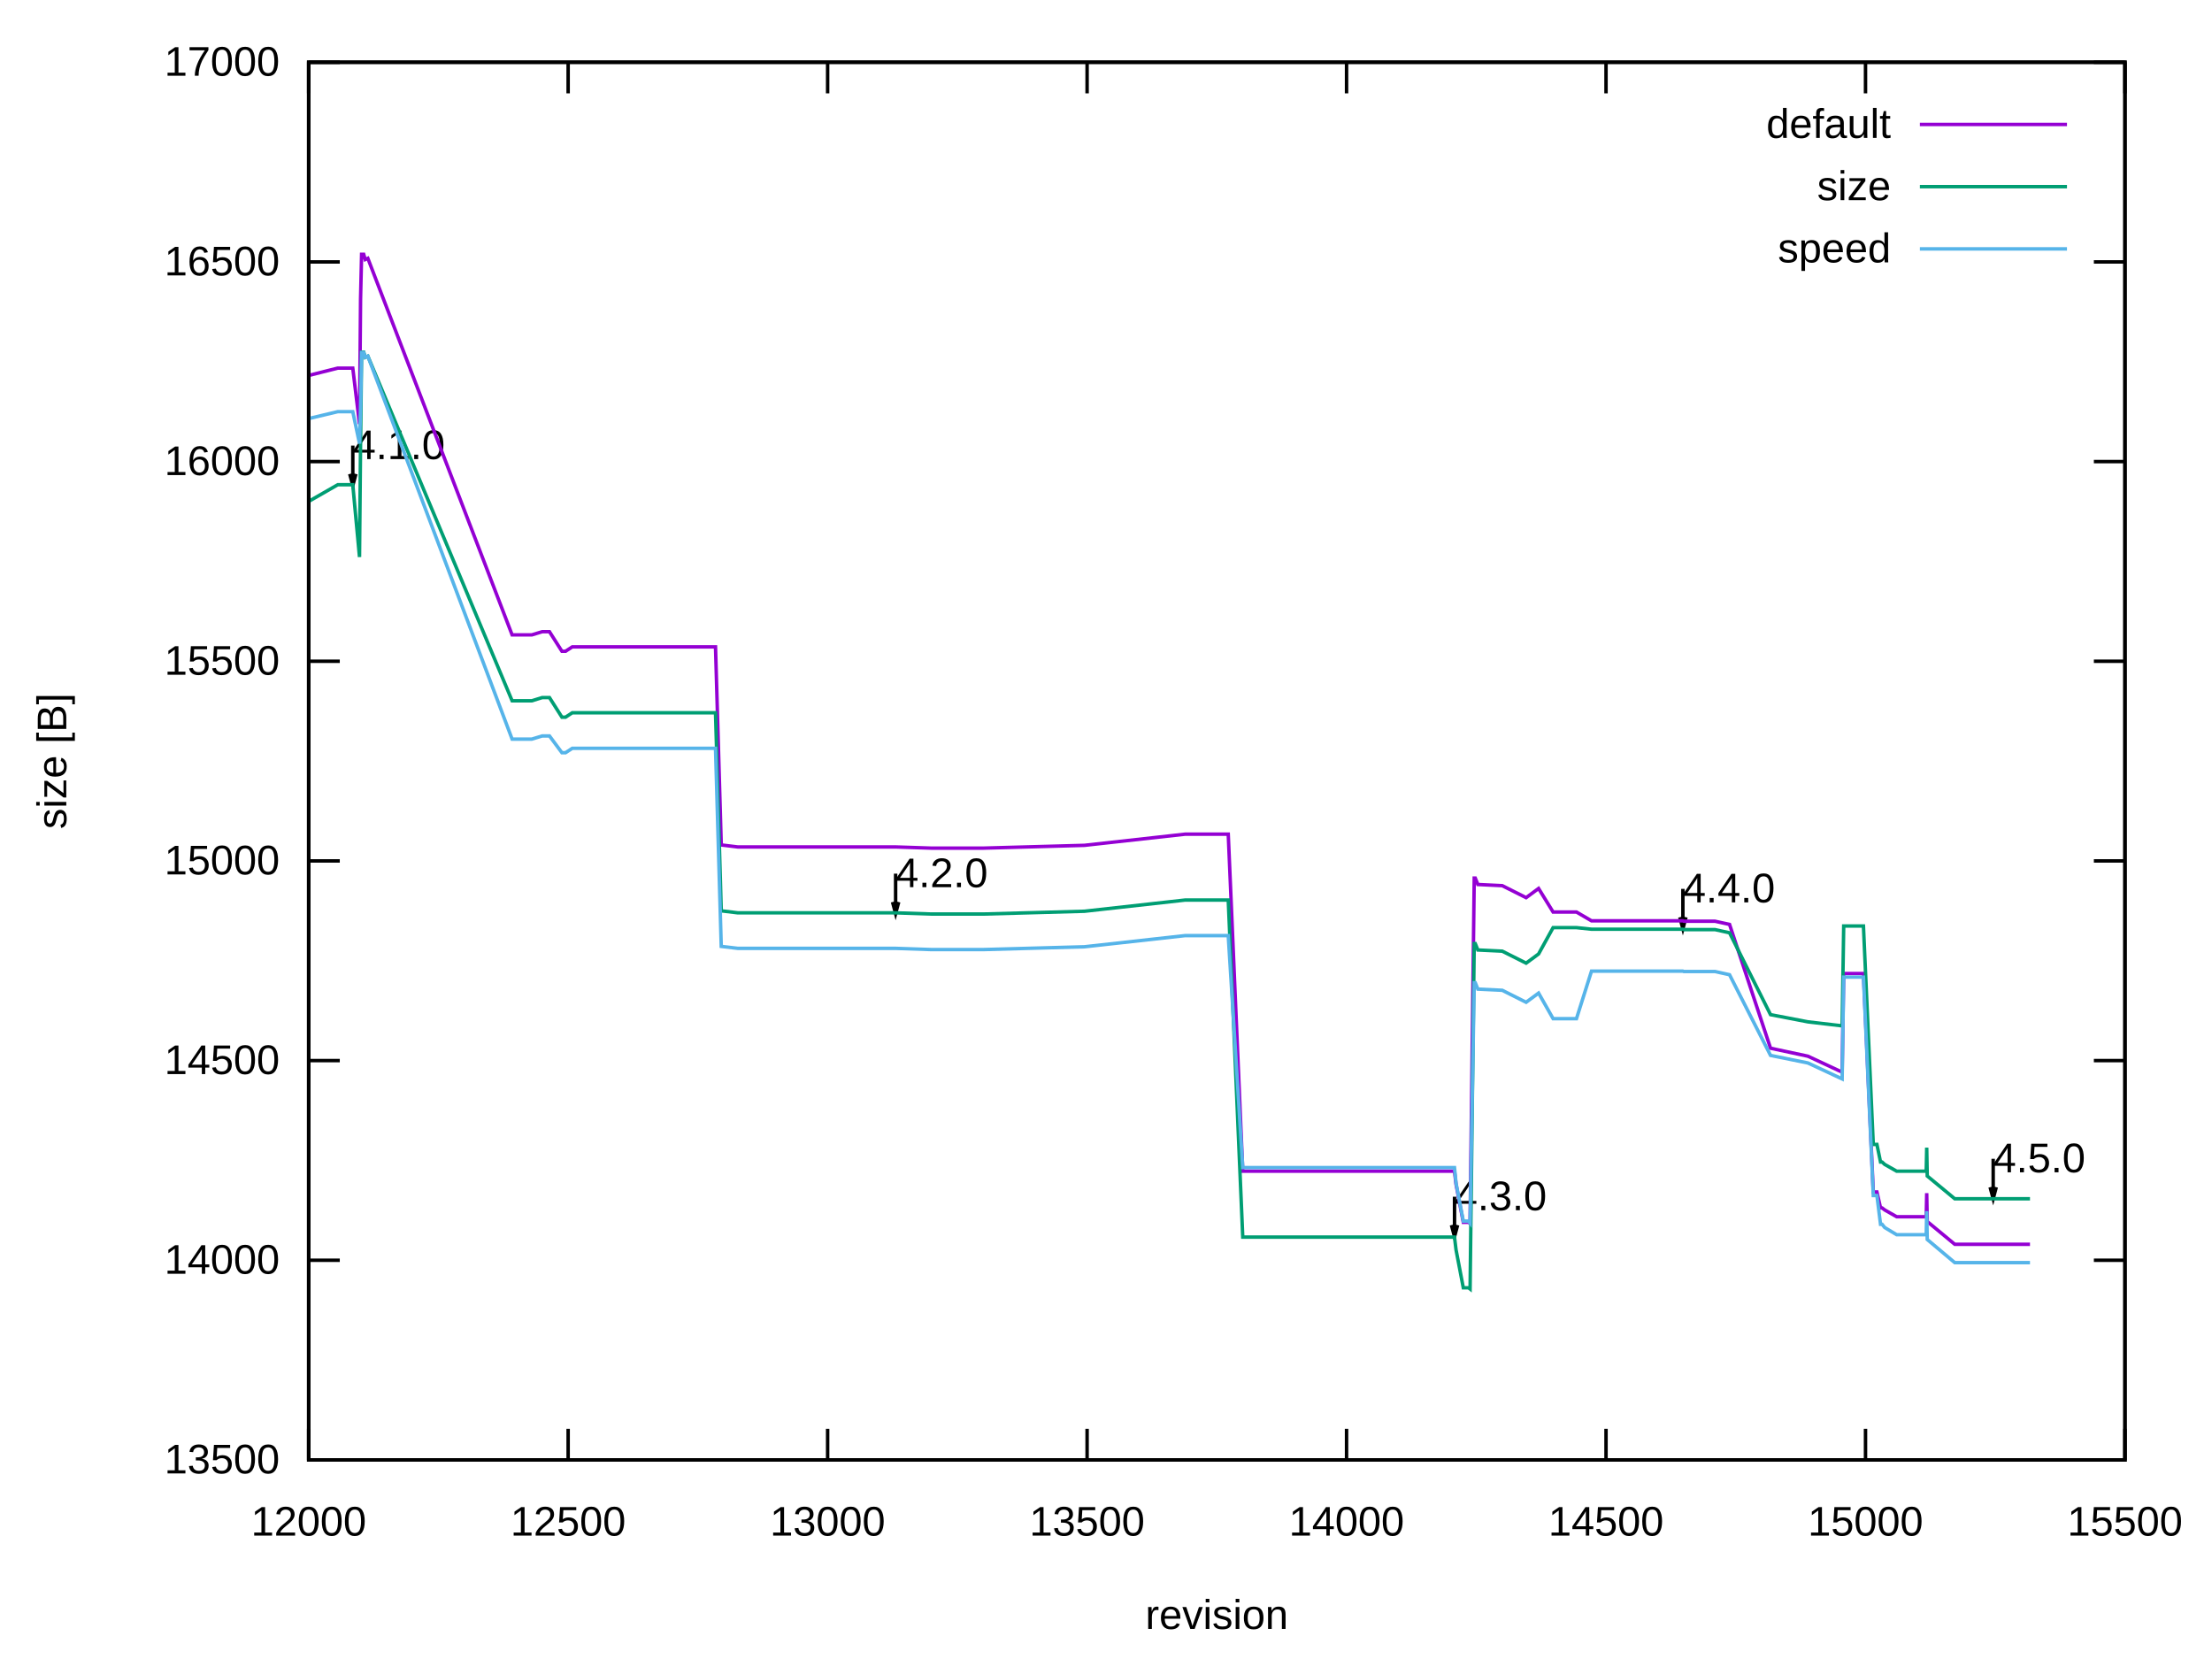
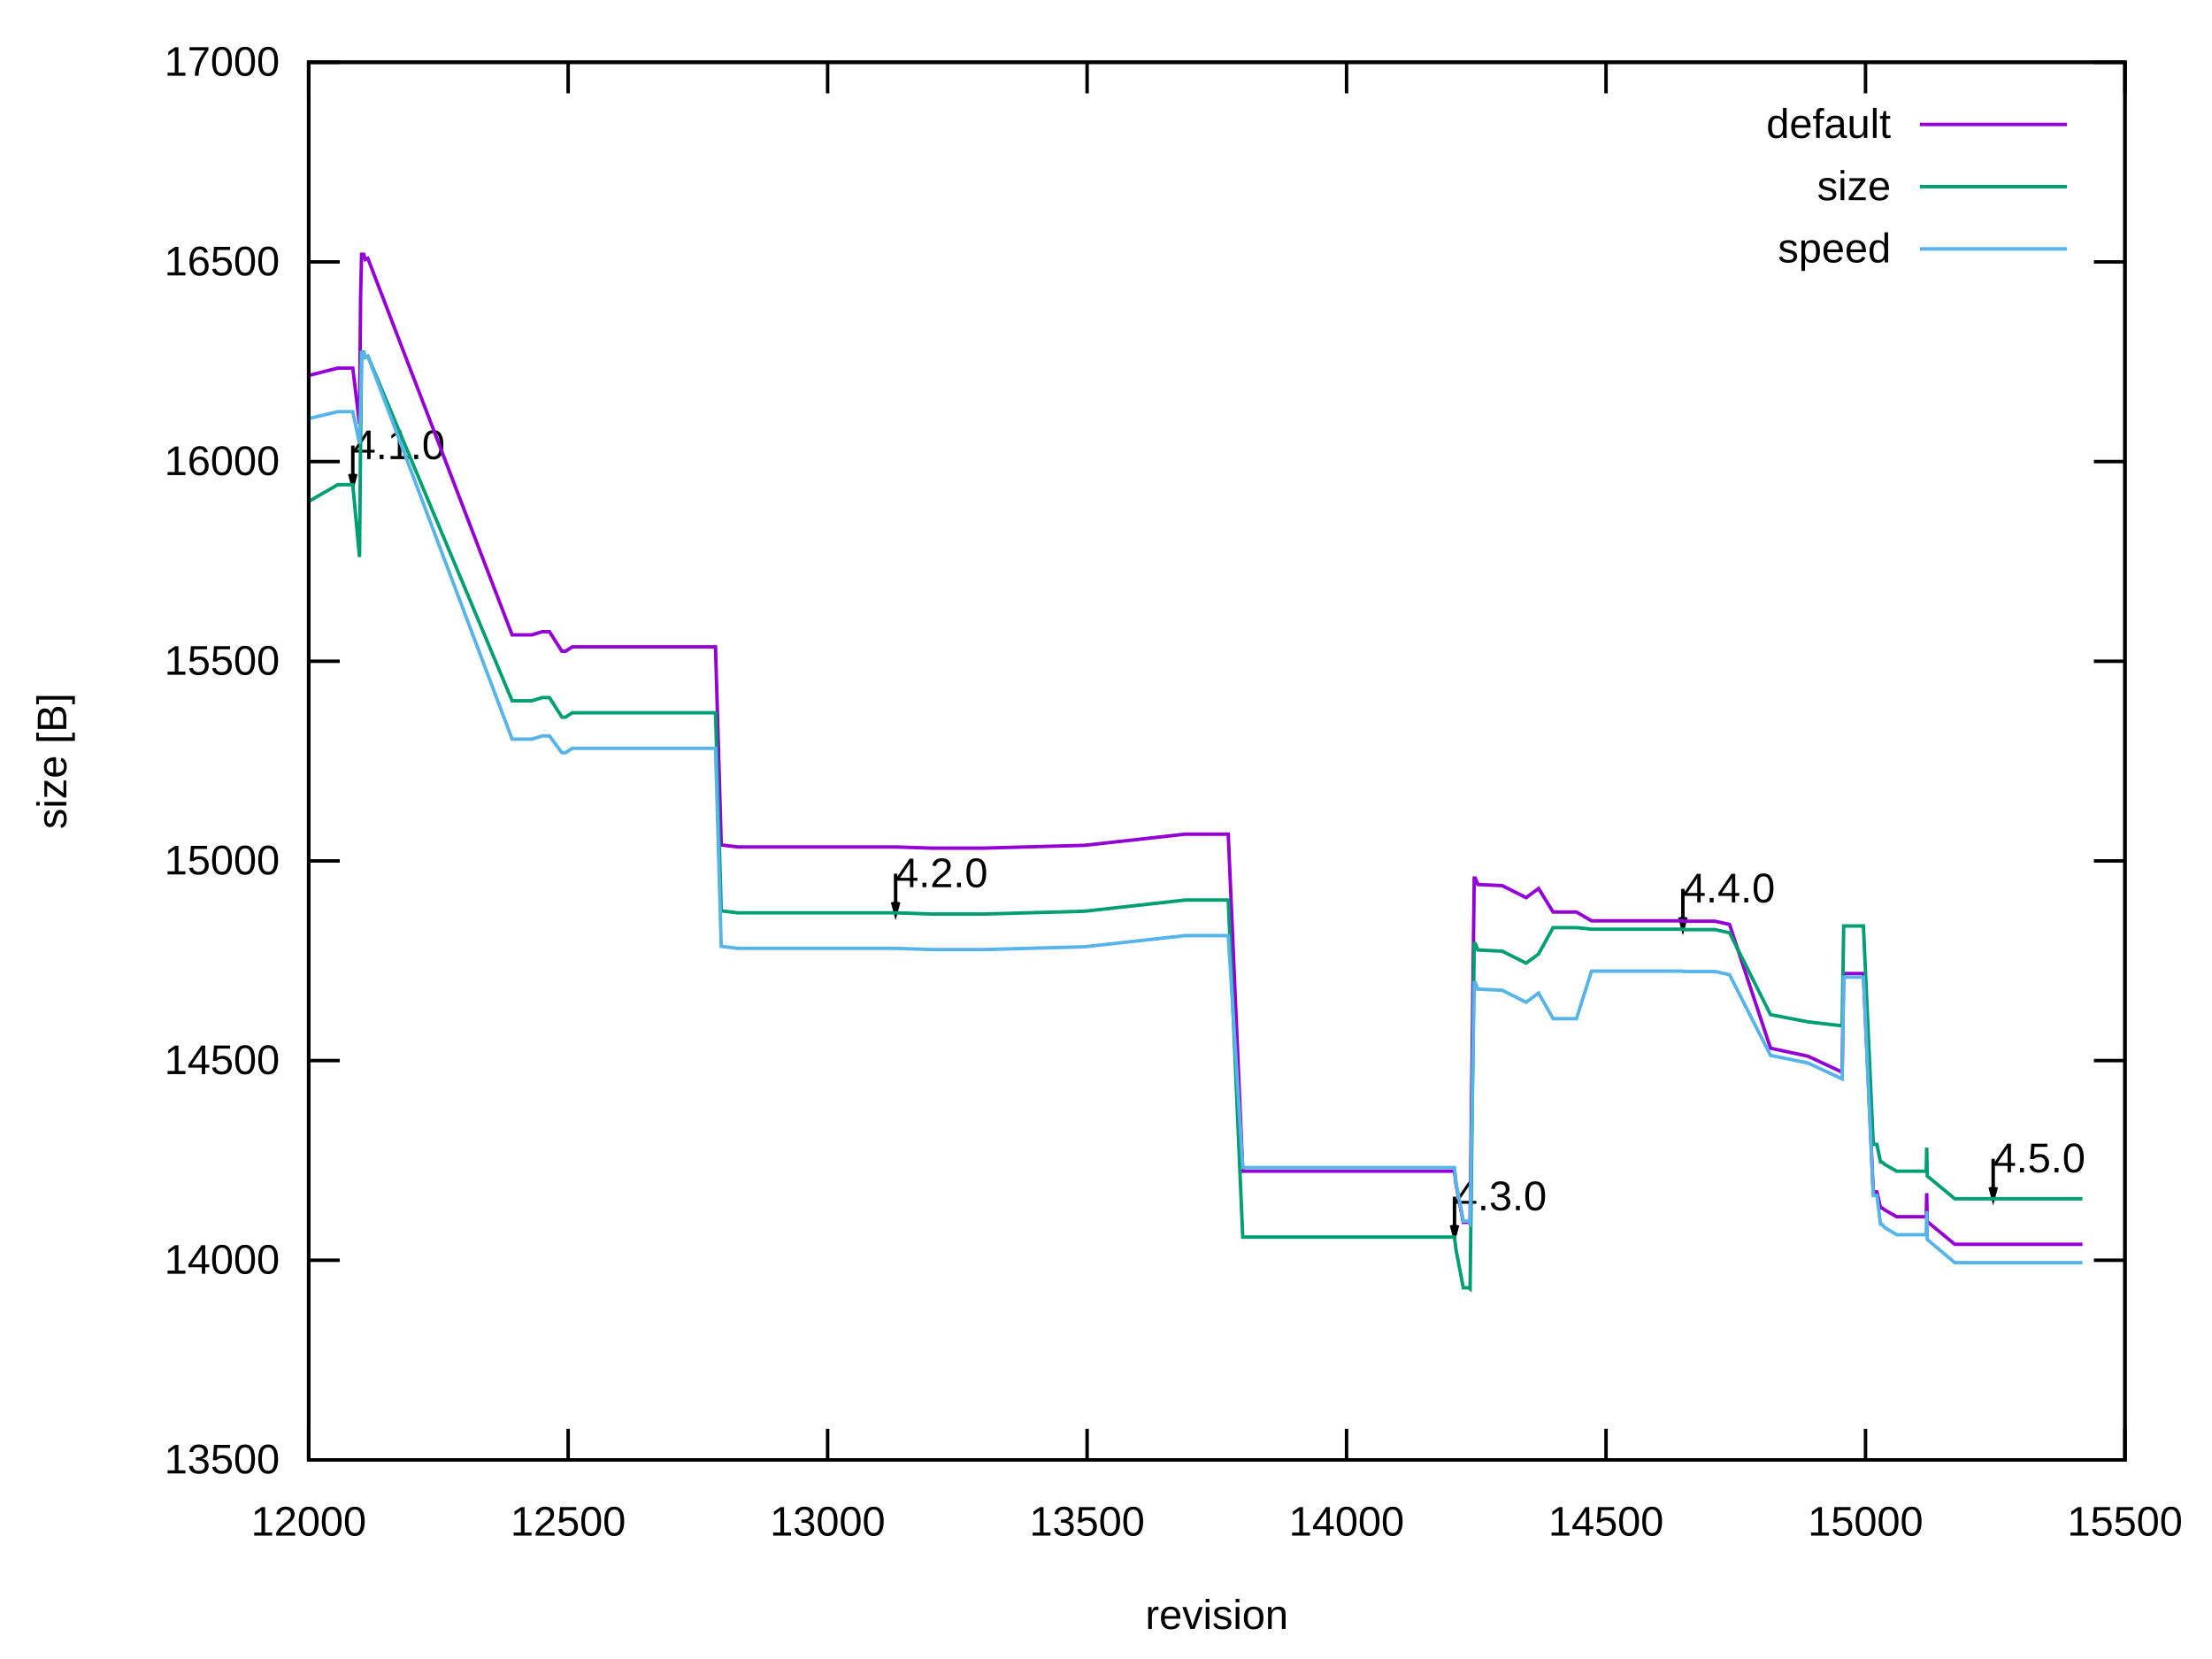
<svg xmlns="http://www.w3.org/2000/svg" xmlns:xlink="http://www.w3.org/1999/xlink" width="640" height="480" viewBox="0 0 640 480">
  <g id="gnuplot_canvas">
    <rect x="0" y="0" width="640" height="480" fill="none" />
    <defs>
      <circle id="gpDot" r="0.5" stroke-width="0.5" stroke="currentColor" />
      <path id="gpPt0" stroke-width="0.222" stroke="currentColor" d="M-1,0 h2 M0,-1 v2" />
      <path id="gpPt1" stroke-width="0.222" stroke="currentColor" d="M-1,-1 L1,1 M1,-1 L-1,1" />
      <path id="gpPt2" stroke-width="0.222" stroke="currentColor" d="M-1,0 L1,0 M0,-1 L0,1 M-1,-1 L1,1 M-1,1 L1,-1" />
      <rect id="gpPt3" stroke-width="0.222" stroke="currentColor" x="-1" y="-1" width="2" height="2" />
      <rect id="gpPt4" stroke-width="0.222" stroke="currentColor" fill="currentColor" x="-1" y="-1" width="2" height="2" />
      <circle id="gpPt5" stroke-width="0.222" stroke="currentColor" cx="0" cy="0" r="1" />
      <use xlink:href="#gpPt5" id="gpPt6" fill="currentColor" stroke="none" />
      <path id="gpPt7" stroke-width="0.222" stroke="currentColor" d="M0,-1.33 L-1.33,0.67 L1.33,0.67 z" />
      <use xlink:href="#gpPt7" id="gpPt8" fill="currentColor" stroke="none" />
      <use xlink:href="#gpPt7" id="gpPt9" stroke="currentColor" transform="rotate(180)" />
      <use xlink:href="#gpPt9" id="gpPt10" fill="currentColor" stroke="none" />
      <use xlink:href="#gpPt3" id="gpPt11" stroke="currentColor" transform="rotate(45)" />
      <use xlink:href="#gpPt11" id="gpPt12" fill="currentColor" stroke="none" />
      <path id="gpPt13" stroke-width="0.222" stroke="currentColor" d="M0,1.330 L1.265,0.411 L0.782,-1.067 L-0.782,-1.076 L-1.265,0.411 z" />
      <use xlink:href="#gpPt13" id="gpPt14" fill="currentColor" stroke="none" />
      <filter id="textbox" filterUnits="objectBoundingBox" x="0" y="0" height="1" width="1">
        <feFlood flood-color="white" flood-opacity="1" result="bgnd" />
        <feComposite in="SourceGraphic" in2="bgnd" operator="atop" />
      </filter>
      <filter id="greybox" filterUnits="objectBoundingBox" x="0" y="0" height="1" width="1">
        <feFlood flood-color="lightgrey" flood-opacity="1" result="grey" />
        <feComposite in="SourceGraphic" in2="grey" operator="atop" />
      </filter>
    </defs>
    <g fill="none" color="white" stroke="currentColor" stroke-width="1.00" stroke-linecap="butt" stroke-linejoin="miter">
</g>
    <g fill="none" color="black" stroke="currentColor" stroke-width="1.00" stroke-linecap="butt" stroke-linejoin="miter">
      <path stroke="black" d="M89.31,422.40 L98.31,422.40 M614.82,422.40 L605.82,422.40  " />
      <g transform="translate(80.92,426.30)" stroke="none" fill="black" font-family="Arial" font-size="12.00" text-anchor="end">
        <text>
          <tspan font-family="Arial"> 13500</tspan>
        </text>
      </g>
    </g>
    <g fill="none" color="black" stroke="currentColor" stroke-width="1.00" stroke-linecap="butt" stroke-linejoin="miter">
      <path stroke="black" d="M89.31,364.63 L98.31,364.63 M614.82,364.63 L605.82,364.63  " />
      <g transform="translate(80.92,368.53)" stroke="none" fill="black" font-family="Arial" font-size="12.00" text-anchor="end">
        <text>
          <tspan font-family="Arial"> 14000</tspan>
        </text>
      </g>
    </g>
    <g fill="none" color="black" stroke="currentColor" stroke-width="1.00" stroke-linecap="butt" stroke-linejoin="miter">
      <path stroke="black" d="M89.31,306.86 L98.31,306.86 M614.82,306.86 L605.82,306.86  " />
      <g transform="translate(80.92,310.76)" stroke="none" fill="black" font-family="Arial" font-size="12.00" text-anchor="end">
        <text>
          <tspan font-family="Arial"> 14500</tspan>
        </text>
      </g>
    </g>
    <g fill="none" color="black" stroke="currentColor" stroke-width="1.00" stroke-linecap="butt" stroke-linejoin="miter">
      <path stroke="black" d="M89.31,249.09 L98.31,249.09 M614.82,249.09 L605.82,249.09  " />
      <g transform="translate(80.92,252.99)" stroke="none" fill="black" font-family="Arial" font-size="12.00" text-anchor="end">
        <text>
          <tspan font-family="Arial"> 15000</tspan>
        </text>
      </g>
    </g>
    <g fill="none" color="black" stroke="currentColor" stroke-width="1.00" stroke-linecap="butt" stroke-linejoin="miter">
      <path stroke="black" d="M89.31,191.32 L98.31,191.32 M614.82,191.32 L605.82,191.32  " />
      <g transform="translate(80.92,195.22)" stroke="none" fill="black" font-family="Arial" font-size="12.00" text-anchor="end">
        <text>
          <tspan font-family="Arial"> 15500</tspan>
        </text>
      </g>
    </g>
    <g fill="none" color="black" stroke="currentColor" stroke-width="1.00" stroke-linecap="butt" stroke-linejoin="miter">
      <path stroke="black" d="M89.31,133.55 L98.31,133.55 M614.82,133.55 L605.82,133.55  " />
      <g transform="translate(80.92,137.45)" stroke="none" fill="black" font-family="Arial" font-size="12.00" text-anchor="end">
        <text>
          <tspan font-family="Arial"> 16000</tspan>
        </text>
      </g>
    </g>
    <g fill="none" color="black" stroke="currentColor" stroke-width="1.00" stroke-linecap="butt" stroke-linejoin="miter">
      <path stroke="black" d="M89.31,75.78 L98.31,75.78 M614.82,75.78 L605.82,75.78  " />
      <g transform="translate(80.92,79.68)" stroke="none" fill="black" font-family="Arial" font-size="12.00" text-anchor="end">
        <text>
          <tspan font-family="Arial"> 16500</tspan>
        </text>
      </g>
    </g>
    <g fill="none" color="black" stroke="currentColor" stroke-width="1.00" stroke-linecap="butt" stroke-linejoin="miter">
      <path stroke="black" d="M89.31,18.01 L98.31,18.01 M614.82,18.01 L605.82,18.01  " />
      <g transform="translate(80.92,21.91)" stroke="none" fill="black" font-family="Arial" font-size="12.00" text-anchor="end">
        <text>
          <tspan font-family="Arial"> 17000</tspan>
        </text>
      </g>
    </g>
    <g fill="none" color="black" stroke="currentColor" stroke-width="1.00" stroke-linecap="butt" stroke-linejoin="miter">
      <path stroke="black" d="M89.31,422.40 L89.31,413.40 M89.31,18.01 L89.31,27.01  " />
      <g transform="translate(89.31,444.30)" stroke="none" fill="black" font-family="Arial" font-size="12.00" text-anchor="middle">
        <text>
          <tspan font-family="Arial"> 12000</tspan>
        </text>
      </g>
    </g>
    <g fill="none" color="black" stroke="currentColor" stroke-width="1.00" stroke-linecap="butt" stroke-linejoin="miter">
      <path stroke="black" d="M164.38,422.40 L164.38,413.40 M164.38,18.01 L164.38,27.01  " />
      <g transform="translate(164.38,444.30)" stroke="none" fill="black" font-family="Arial" font-size="12.00" text-anchor="middle">
        <text>
          <tspan font-family="Arial"> 12500</tspan>
        </text>
      </g>
    </g>
    <g fill="none" color="black" stroke="currentColor" stroke-width="1.00" stroke-linecap="butt" stroke-linejoin="miter">
      <path stroke="black" d="M239.46,422.40 L239.46,413.40 M239.46,18.01 L239.46,27.01  " />
      <g transform="translate(239.46,444.30)" stroke="none" fill="black" font-family="Arial" font-size="12.00" text-anchor="middle">
        <text>
          <tspan font-family="Arial"> 13000</tspan>
        </text>
      </g>
    </g>
    <g fill="none" color="black" stroke="currentColor" stroke-width="1.00" stroke-linecap="butt" stroke-linejoin="miter">
      <path stroke="black" d="M314.53,422.40 L314.53,413.40 M314.53,18.01 L314.53,27.01  " />
      <g transform="translate(314.53,444.30)" stroke="none" fill="black" font-family="Arial" font-size="12.00" text-anchor="middle">
        <text>
          <tspan font-family="Arial"> 13500</tspan>
        </text>
      </g>
    </g>
    <g fill="none" color="black" stroke="currentColor" stroke-width="1.00" stroke-linecap="butt" stroke-linejoin="miter">
      <path stroke="black" d="M389.60,422.40 L389.60,413.40 M389.60,18.01 L389.60,27.01  " />
      <g transform="translate(389.60,444.30)" stroke="none" fill="black" font-family="Arial" font-size="12.00" text-anchor="middle">
        <text>
          <tspan font-family="Arial"> 14000</tspan>
        </text>
      </g>
    </g>
    <g fill="none" color="black" stroke="currentColor" stroke-width="1.00" stroke-linecap="butt" stroke-linejoin="miter">
      <path stroke="black" d="M464.67,422.40 L464.67,413.40 M464.67,18.01 L464.67,27.01  " />
      <g transform="translate(464.67,444.30)" stroke="none" fill="black" font-family="Arial" font-size="12.00" text-anchor="middle">
        <text>
          <tspan font-family="Arial"> 14500</tspan>
        </text>
      </g>
    </g>
    <g fill="none" color="black" stroke="currentColor" stroke-width="1.00" stroke-linecap="butt" stroke-linejoin="miter">
      <path stroke="black" d="M539.75,422.40 L539.75,413.40 M539.75,18.01 L539.75,27.01  " />
      <g transform="translate(539.75,444.30)" stroke="none" fill="black" font-family="Arial" font-size="12.00" text-anchor="middle">
        <text>
          <tspan font-family="Arial"> 15000</tspan>
        </text>
      </g>
    </g>
    <g fill="none" color="black" stroke="currentColor" stroke-width="1.00" stroke-linecap="butt" stroke-linejoin="miter">
      <path stroke="black" d="M614.82,422.40 L614.82,413.40 M614.82,18.01 L614.82,27.01  " />
      <g transform="translate(614.82,444.30)" stroke="none" fill="black" font-family="Arial" font-size="12.00" text-anchor="middle">
        <text>
          <tspan font-family="Arial"> 15500</tspan>
        </text>
      </g>
    </g>
    <g fill="none" color="black" stroke="currentColor" stroke-width="1.00" stroke-linecap="butt" stroke-linejoin="miter">
</g>
    <g fill="none" color="black" stroke="currentColor" stroke-width="1.00" stroke-linecap="butt" stroke-linejoin="miter">
      <path stroke="black" d="M89.31,18.01 L89.31,422.40 L614.82,422.40 L614.82,18.01 L89.31,18.01 Z  " />
      <g transform="translate(102.07,132.83)" stroke="none" fill="black" font-family="Arial" font-size="12.00" text-anchor="start">
        <text>
          <tspan font-family="Arial">4.1.0</tspan>
        </text>
      </g>
      <g transform="translate(259.12,256.69)" stroke="none" fill="black" font-family="Arial" font-size="12.00" text-anchor="start">
        <text>
          <tspan font-family="Arial">4.2.0</tspan>
        </text>
      </g>
      <g transform="translate(420.83,350.16)" stroke="none" fill="black" font-family="Arial" font-size="12.00" text-anchor="start">
        <text>
          <tspan font-family="Arial">4.3.0</tspan>
        </text>
      </g>
      <g transform="translate(486.90,261.08)" stroke="none" fill="black" font-family="Arial" font-size="12.00" text-anchor="start">
        <text>
          <tspan font-family="Arial">4.4.0</tspan>
        </text>
      </g>
      <g transform="translate(576.68,339.18)" stroke="none" fill="black" font-family="Arial" font-size="12.00" text-anchor="start">
        <text>
          <tspan font-family="Arial">4.5.0</tspan>
        </text>
      </g>
    </g>
    <g fill="none" color="black" stroke="currentColor" stroke-width="1.00" stroke-linecap="butt" stroke-linejoin="miter">
      <path stroke="black" d="M101.19,137.13 L102.08,140.47 L102.97,137.13 M102.08,128.92 L102.08,140.47  " />
    </g>
    <g fill="none" color="black" stroke="currentColor" stroke-width="1.00" stroke-linecap="butt" stroke-linejoin="miter">
      <path stroke="black" d="M258.24,260.99 L259.13,264.33 L260.02,260.99 M259.13,252.78 L259.13,264.33  " />
    </g>
    <g fill="none" color="black" stroke="currentColor" stroke-width="1.00" stroke-linecap="butt" stroke-linejoin="miter">
      <path stroke="black" d="M419.95,354.46 L420.84,357.80 L421.73,354.46 M420.84,346.25 L420.84,357.80  " />
    </g>
    <g fill="none" color="black" stroke="currentColor" stroke-width="1.00" stroke-linecap="butt" stroke-linejoin="miter">
      <path stroke="black" d="M486.02,265.38 L486.91,268.72 L487.80,265.38 M486.91,257.17 L486.91,268.72  " />
    </g>
    <g fill="none" color="black" stroke="currentColor" stroke-width="1.00" stroke-linecap="butt" stroke-linejoin="miter">
      <path stroke="black" d="M575.80,343.49 L576.69,346.83 L577.58,343.49 M576.69,335.27 L576.69,346.83  " />
    </g>
    <g fill="none" color="black" stroke="currentColor" stroke-width="1.00" stroke-linecap="butt" stroke-linejoin="miter">
</g>
    <g id="gnuplot_plot_1">
      <g fill="none" color="black" stroke="currentColor" stroke-width="1.00" stroke-linecap="butt" stroke-linejoin="miter">
        <g transform="translate(547.09,39.91)" stroke="none" fill="black" font-family="Arial" font-size="12.00" text-anchor="end">
          <text>
            <tspan font-family="Arial">default</tspan>
          </text>
        </g>
      </g>
      <g fill="none" color="black" stroke="currentColor" stroke-width="1.00" stroke-linecap="butt" stroke-linejoin="miter">
-         <path stroke="rgb(148,   0, 211)" d="M555.48,36.01 L598.04,36.01 M89.46,108.59 L97.72,106.51 L102.07,106.51 L104.02,122.69 L104.32,86.53 L104.62,73.58   L105.23,73.58 L105.68,75.09 L106.43,74.74 L148.17,183.69 L151.62,183.69 L153.87,183.69 L156.88,182.77 L158.98,182.77   L162.58,188.43 L163.63,188.43 L165.58,187.16 L185.70,187.16 L190.36,187.16 L192.76,187.16 L193.21,187.16 L201.32,187.16   L207.02,187.16 L208.68,244.47 L213.48,245.05 L218.74,245.05 L220.69,245.05 L223.09,245.05 L224.44,245.05 L234.80,245.05   L259.12,245.05 L269.48,245.39 L284.50,245.39 L313.78,244.58 L342.91,241.35 L344.41,241.35 L345.91,241.35 L351.76,241.35   L355.37,241.35 L359.57,338.86 L374.59,338.86 L389.60,338.86 L417.23,338.86 L420.83,338.86 L421.28,342.68 L423.38,353.65   L424.89,353.65 L425.34,354.00 L426.54,254.06 L426.84,254.06 L427.59,255.91 L434.65,256.25 L441.55,259.72 L445.16,257.06   L449.36,263.88 L450.41,263.88 L456.12,263.88 L460.47,266.42 L466.18,266.42 L468.88,266.42 L486.90,266.42 L487.20,266.54   L496.20,266.54 L500.41,267.46 L512.27,303.28 L523.08,305.59 L532.99,310.21 L533.44,281.67 L539.15,281.67 L542.00,344.87   L543.05,344.87 L544.10,349.49 L544.55,349.49 L545.30,350.07 L548.76,352.04 L553.71,352.04 L555.36,352.04 L557.31,352.04   L557.46,345.22 L557.61,353.42 L565.57,360.01 L575.78,360.01 L576.68,360.01 L587.34,360.01  " />
+         <path stroke="rgb(148,   0, 211)" d="M555.48,36.01 L598.04,36.01 M89.46,108.59 L97.72,106.51 L102.07,106.51 L104.02,122.69 L104.32,86.53 L104.62,73.58   L105.23,73.58 L105.68,75.09 L106.43,74.74 L148.17,183.69 L151.62,183.69 L153.87,183.69 L156.88,182.77 L158.98,182.77   L162.58,188.43 L163.63,188.43 L165.58,187.16 L185.70,187.16 L190.36,187.16 L192.76,187.16 L193.21,187.16 L201.32,187.16   L207.02,187.16 L208.68,244.47 L213.48,245.05 L218.74,245.05 L220.69,245.05 L223.09,245.05 L224.44,245.05 L234.80,245.05   L259.12,245.05 L269.48,245.39 L284.50,245.39 L313.78,244.58 L342.91,241.35 L344.41,241.35 L345.91,241.35 L351.76,241.35   L355.37,241.35 L359.57,338.86 L374.59,338.86 L389.60,338.86 L417.23,338.86 L420.83,338.86 L421.28,342.68 L423.38,353.65   L424.89,353.65 L425.34,354.00 L426.54,254.06 L426.84,254.06 L427.59,255.91 L434.65,256.25 L441.55,259.72 L445.16,257.06   L449.36,263.88 L450.41,263.88 L456.12,263.88 L460.47,266.42 L466.18,266.42 L468.88,266.42 L486.90,266.42 L487.20,266.54   L496.20,266.54 L500.41,267.46 L512.27,303.28 L523.08,305.59 L532.99,310.21 L533.44,281.67 L539.15,281.67 L542.00,344.87   L543.05,344.87 L544.10,349.49 L544.55,349.49 L545.30,350.07 L548.76,352.04 L553.71,352.04 L555.36,352.04 L557.31,352.04   L557.46,345.22 L557.61,353.42 L565.57,360.01 L575.78,360.01 L576.68,360.01 L587.34,360.01 L602.51,360.01  " />
      </g>
    </g>
    <g id="gnuplot_plot_2">
      <g fill="none" color="black" stroke="currentColor" stroke-width="1.00" stroke-linecap="butt" stroke-linejoin="miter">
        <g transform="translate(547.09,57.91)" stroke="none" fill="black" font-family="Arial" font-size="12.00" text-anchor="end">
          <text>
            <tspan font-family="Arial">size</tspan>
          </text>
        </g>
      </g>
      <g fill="none" color="black" stroke="currentColor" stroke-width="1.00" stroke-linecap="butt" stroke-linejoin="miter">
-         <path stroke="rgb(  0, 158, 115)" d="M555.48,54.01 L598.04,54.01 M89.46,144.99 L97.72,140.25 L102.07,140.25 L104.02,161.16 L104.32,128.47 L104.62,101.89   L105.23,101.89 L105.68,103.39 L106.43,103.05 L148.17,202.76 L151.62,202.76 L153.87,202.76 L156.88,201.83 L158.98,201.83   L162.58,207.50 L163.63,207.50 L165.58,206.22 L185.70,206.22 L190.36,206.22 L192.76,206.22 L193.21,206.22 L201.32,206.22   L207.02,206.22 L208.68,263.53 L213.48,264.11 L218.74,264.11 L220.69,264.11 L223.09,264.11 L224.44,264.11 L234.80,264.11   L259.12,264.11 L269.48,264.46 L284.50,264.46 L313.78,263.65 L342.91,260.41 L344.41,260.41 L345.91,260.41 L351.76,260.41   L355.37,260.41 L359.57,357.93 L374.59,357.93 L389.60,357.93 L417.23,357.93 L420.83,357.93 L421.28,361.63 L423.38,372.60   L424.89,372.60 L425.34,372.95 L426.54,273.01 L426.84,273.01 L427.59,274.86 L434.65,275.20 L441.55,278.67 L445.16,276.01   L449.36,268.39 L450.41,268.39 L456.12,268.39 L460.47,268.85 L466.18,268.85 L468.88,268.85 L486.90,268.85 L487.20,268.96   L496.20,268.96 L500.41,269.89 L512.27,293.57 L523.08,295.65 L532.99,296.81 L533.44,267.92 L539.15,267.92 L542.00,331.12   L543.05,331.12 L544.10,336.21 L544.55,336.21 L545.30,336.90 L548.76,338.86 L553.71,338.86 L555.36,338.86 L557.31,338.86   L557.46,332.05 L557.61,340.25 L565.57,346.84 L575.78,346.84 L576.68,346.84 L587.34,346.84  " />
+         <path stroke="rgb(  0, 158, 115)" d="M555.48,54.01 L598.04,54.01 M89.46,144.99 L97.72,140.25 L102.07,140.25 L104.02,161.16 L104.32,128.47 L104.62,101.89   L105.23,101.89 L105.68,103.39 L106.43,103.05 L148.17,202.76 L151.62,202.76 L153.87,202.76 L156.88,201.83 L158.98,201.83   L162.58,207.50 L163.63,207.50 L165.58,206.22 L185.70,206.22 L190.36,206.22 L192.76,206.22 L193.21,206.22 L201.32,206.22   L207.02,206.22 L208.68,263.53 L213.48,264.11 L218.74,264.11 L220.69,264.11 L223.09,264.11 L224.44,264.11 L234.80,264.11   L259.12,264.11 L269.48,264.46 L284.50,264.46 L313.78,263.65 L342.91,260.41 L344.41,260.41 L345.91,260.41 L351.76,260.41   L355.37,260.41 L359.57,357.93 L374.59,357.93 L389.60,357.93 L417.23,357.93 L420.83,357.93 L421.28,361.63 L423.38,372.60   L424.89,372.60 L425.34,372.95 L426.54,273.01 L426.84,273.01 L427.59,274.86 L434.65,275.20 L441.55,278.67 L445.16,276.01   L449.36,268.39 L450.41,268.39 L456.12,268.39 L460.47,268.85 L466.18,268.85 L468.88,268.85 L486.90,268.85 L487.20,268.96   L496.20,268.96 L500.41,269.89 L512.27,293.57 L523.08,295.65 L532.99,296.81 L533.44,267.92 L539.15,267.92 L542.00,331.12   L543.05,331.12 L544.10,336.21 L544.55,336.21 L545.30,336.90 L548.76,338.86 L553.71,338.86 L555.36,338.86 L557.31,338.86   L557.46,332.05 L557.61,340.25 L565.57,346.84 L575.78,346.84 L576.68,346.84 L587.34,346.84 L602.51,346.84  " />
      </g>
    </g>
    <g id="gnuplot_plot_3">
      <g fill="none" color="black" stroke="currentColor" stroke-width="1.00" stroke-linecap="butt" stroke-linejoin="miter">
        <g transform="translate(547.09,75.91)" stroke="none" fill="black" font-family="Arial" font-size="12.00" text-anchor="end">
          <text>
            <tspan font-family="Arial">speed</tspan>
          </text>
        </g>
      </g>
      <g fill="none" color="black" stroke="currentColor" stroke-width="1.00" stroke-linecap="butt" stroke-linejoin="miter">
-         <path stroke="rgb( 86, 180, 233)" d="M555.48,72.01 L598.04,72.01 M89.46,121.07 L97.72,119.11 L102.07,119.11 L104.02,128.35 L104.32,118.18 L104.62,102.01   L105.23,102.01 L105.68,103.39 L106.43,103.05 L148.17,213.85 L151.62,213.85 L153.87,213.85 L156.88,212.93 L158.98,212.93   L162.58,217.78 L163.63,217.78 L165.58,216.51 L185.70,216.51 L190.36,216.51 L192.76,216.51 L193.21,216.51 L201.32,216.51   L207.02,216.51 L208.68,273.82 L213.48,274.39 L218.74,274.39 L220.69,274.39 L223.09,274.39 L224.44,274.39 L234.80,274.39   L259.12,274.39 L269.48,274.74 L284.50,274.74 L313.78,273.93 L342.91,270.70 L344.41,270.70 L345.91,270.70 L351.76,270.70   L355.37,270.70 L359.57,337.82 L374.59,337.82 L389.60,337.82 L417.23,337.82 L420.83,337.82 L421.28,342.33 L423.38,353.31   L424.89,353.31 L425.34,353.88 L426.54,284.33 L426.84,284.33 L427.59,286.18 L434.65,286.52 L441.55,289.99 L445.16,287.33   L449.36,294.73 L450.41,294.73 L456.12,294.73 L460.47,280.98 L466.18,280.98 L468.88,280.98 L486.90,280.98 L487.20,281.09   L496.20,281.09 L500.41,282.02 L512.27,305.36 L523.08,307.55 L532.99,312.17 L533.44,282.71 L539.15,282.71 L542.00,345.91   L543.05,345.91 L544.10,354.23 L544.55,354.23 L545.30,355.16 L548.76,357.24 L553.71,357.24 L555.36,357.24 L557.31,357.24   L557.46,350.42 L557.61,358.62 L565.57,365.32 L575.78,365.32 L576.68,365.32 L587.34,365.32  " />
+         <path stroke="rgb( 86, 180, 233)" d="M555.48,72.01 L598.04,72.01 M89.46,121.07 L97.72,119.11 L102.07,119.11 L104.02,128.35 L104.32,118.18 L104.62,102.01   L105.23,102.01 L105.68,103.39 L106.43,103.05 L148.17,213.85 L151.62,213.85 L153.87,213.85 L156.88,212.93 L158.98,212.93   L162.58,217.78 L163.63,217.78 L165.58,216.51 L185.70,216.51 L190.36,216.51 L192.76,216.51 L193.21,216.51 L201.32,216.51   L207.02,216.51 L208.68,273.82 L213.48,274.39 L218.74,274.39 L220.69,274.39 L223.09,274.39 L224.44,274.39 L234.80,274.39   L259.12,274.39 L269.48,274.74 L284.50,274.74 L313.78,273.93 L342.91,270.70 L344.41,270.70 L345.91,270.70 L351.76,270.70   L355.37,270.70 L359.57,337.82 L374.59,337.82 L389.60,337.82 L417.23,337.82 L420.83,337.82 L421.28,342.33 L423.38,353.31   L424.89,353.31 L425.34,353.88 L426.54,284.33 L426.84,284.33 L427.59,286.18 L434.65,286.52 L441.55,289.99 L445.16,287.33   L449.36,294.73 L450.41,294.73 L456.12,294.73 L460.47,280.98 L466.18,280.98 L468.88,280.98 L486.90,280.98 L487.20,281.09   L496.20,281.09 L500.41,282.02 L512.27,305.36 L523.08,307.55 L532.99,312.17 L533.44,282.71 L539.15,282.71 L542.00,345.91   L543.05,345.91 L544.10,354.23 L544.55,354.23 L545.30,355.16 L548.76,357.24 L553.71,357.24 L555.36,357.24 L557.31,357.24   L557.46,350.42 L557.61,358.62 L565.57,365.32 L575.78,365.32 L576.68,365.32 L587.34,365.32 L602.51,365.32  " />
      </g>
    </g>
    <g fill="none" color="white" stroke="rgb( 86, 180, 233)" stroke-width="2.00" stroke-linecap="butt" stroke-linejoin="miter">
</g>
    <g fill="none" color="black" stroke="currentColor" stroke-width="2.00" stroke-linecap="butt" stroke-linejoin="miter">
</g>
    <g fill="none" color="black" stroke="black" stroke-width="1.00" stroke-linecap="butt" stroke-linejoin="miter">
</g>
    <g fill="none" color="black" stroke="currentColor" stroke-width="1.00" stroke-linecap="butt" stroke-linejoin="miter">
      <path stroke="black" d="M89.31,18.01 L89.31,422.40 L614.82,422.40 L614.82,18.01 L89.31,18.01 Z  " />
      <g transform="translate(19.18,220.21) rotate(270.00)" stroke="none" fill="black" font-family="Arial" font-size="12.00" text-anchor="middle">
        <text>
          <tspan font-family="Arial">size [B]</tspan>
        </text>
      </g>
    </g>
    <g fill="none" color="black" stroke="currentColor" stroke-width="1.00" stroke-linecap="butt" stroke-linejoin="miter">
      <g transform="translate(352.06,471.30)" stroke="none" fill="black" font-family="Arial" font-size="12.00" text-anchor="middle">
        <text>
          <tspan font-family="Arial">revision</tspan>
        </text>
      </g>
    </g>
    <g fill="none" color="black" stroke="currentColor" stroke-width="1.00" stroke-linecap="butt" stroke-linejoin="miter">
</g>
    <g fill="none" color="black" stroke="currentColor" stroke-width="1.00" stroke-linecap="butt" stroke-linejoin="miter">
</g>
  </g>
</svg>
